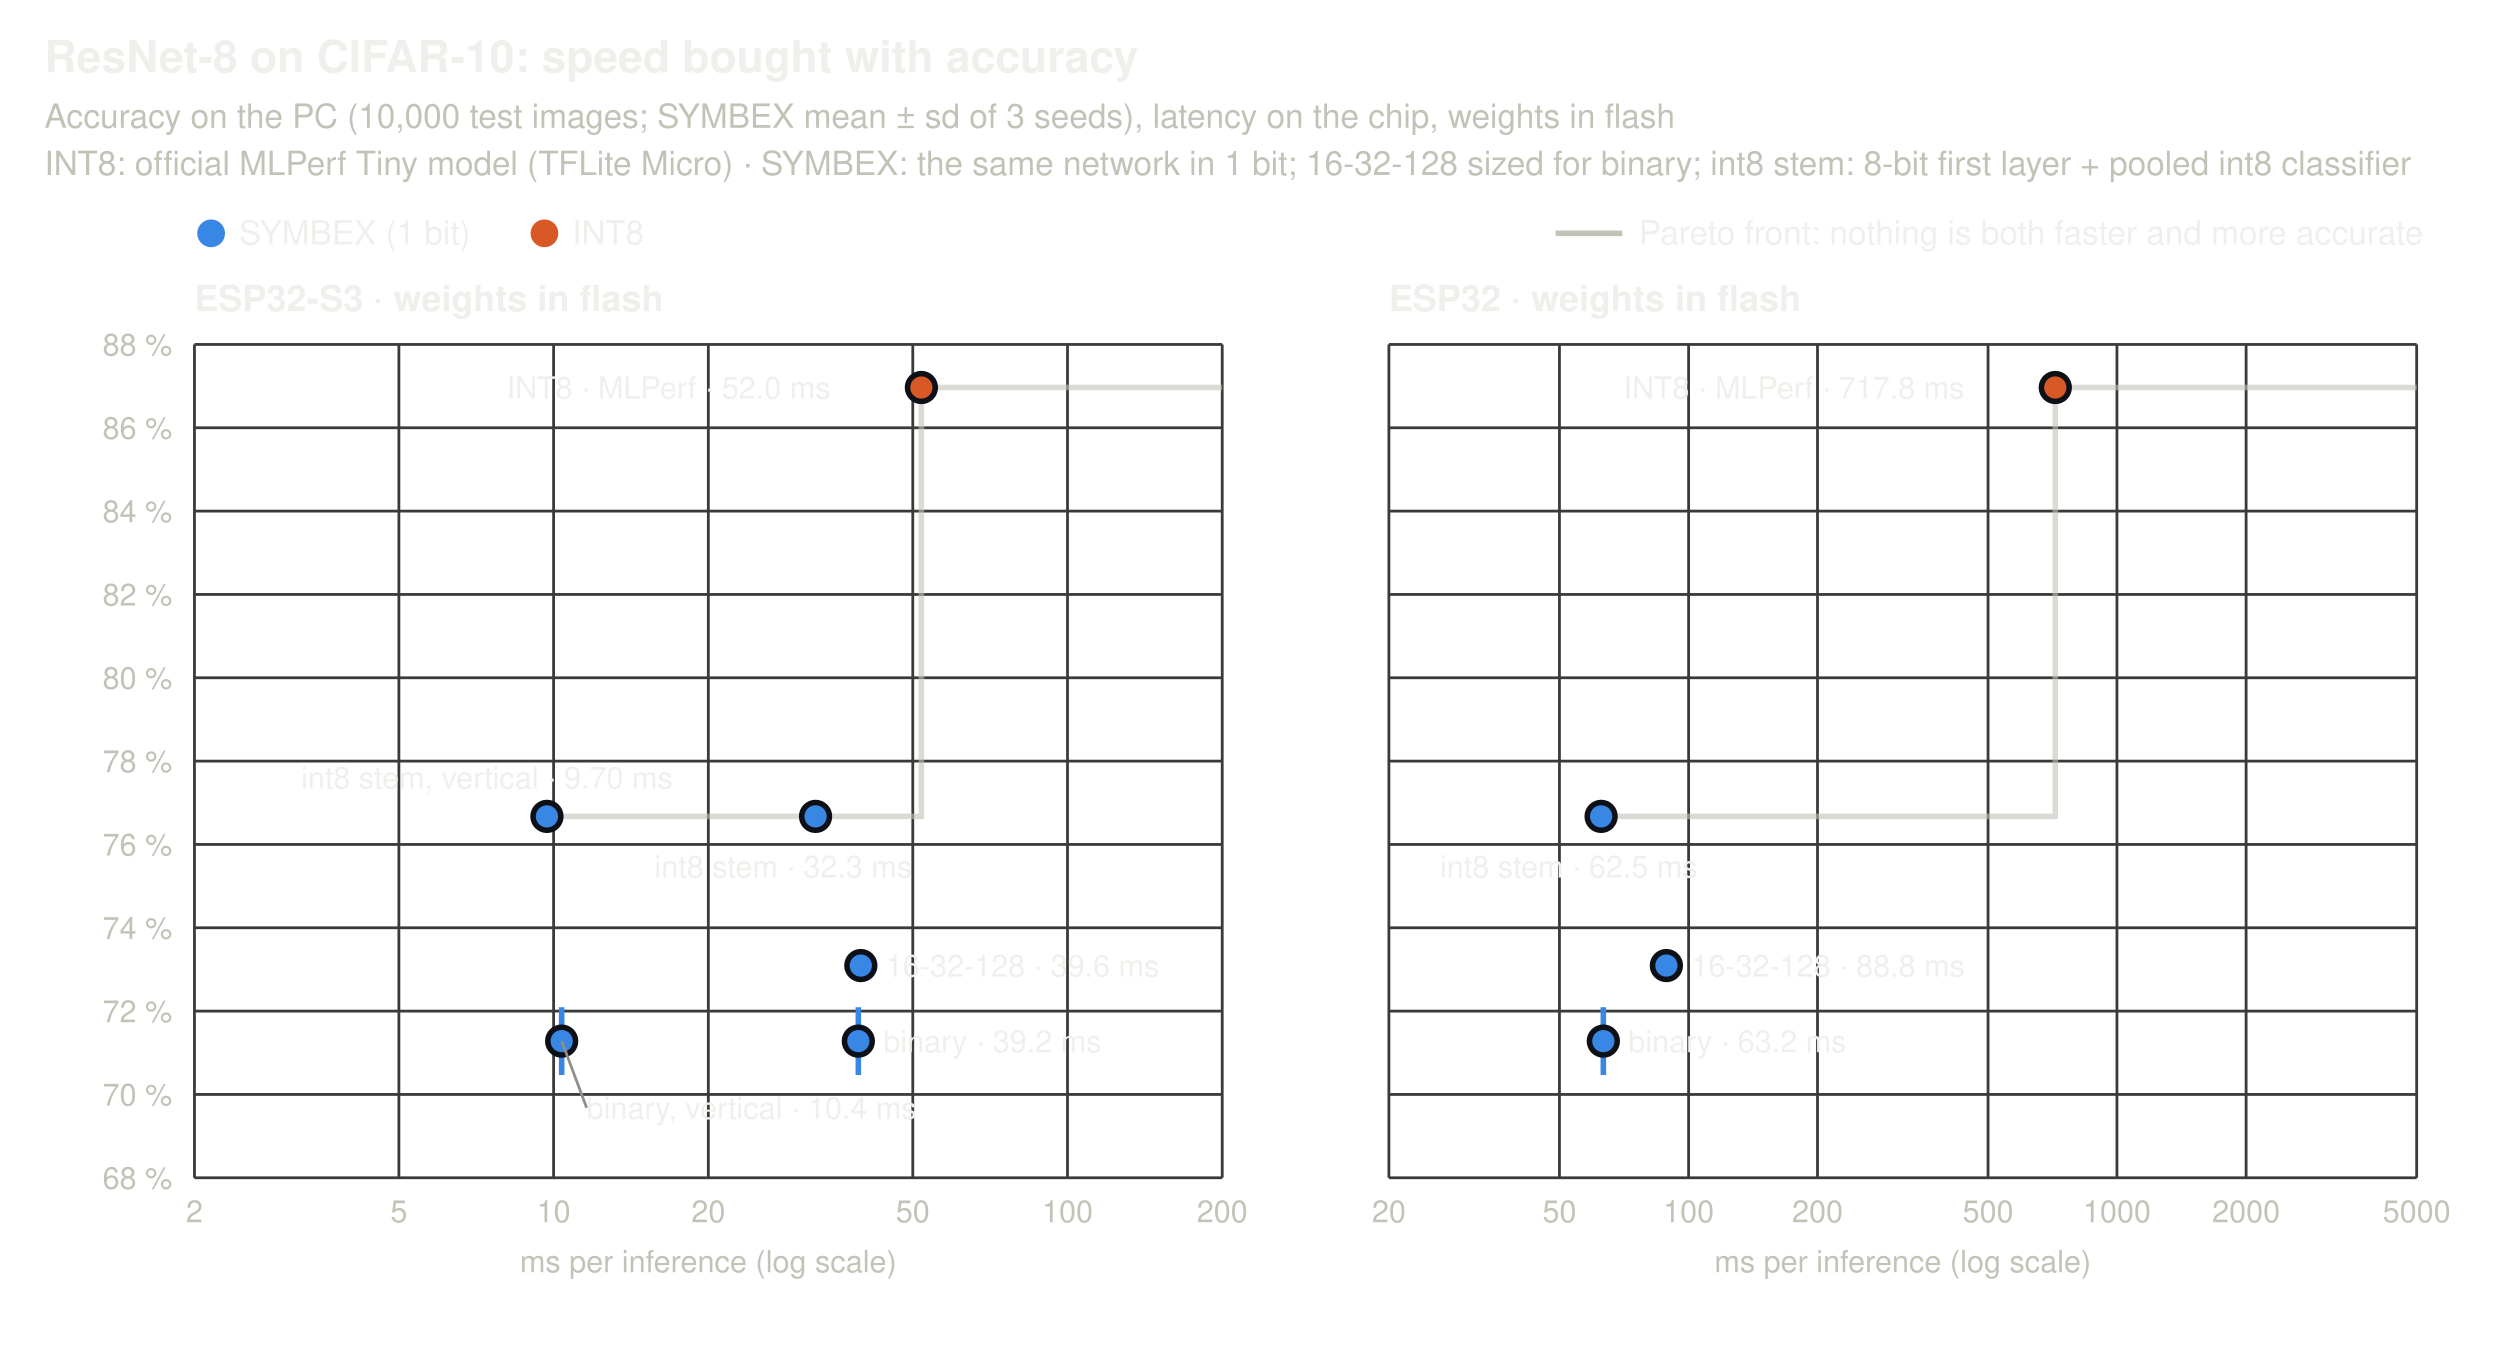
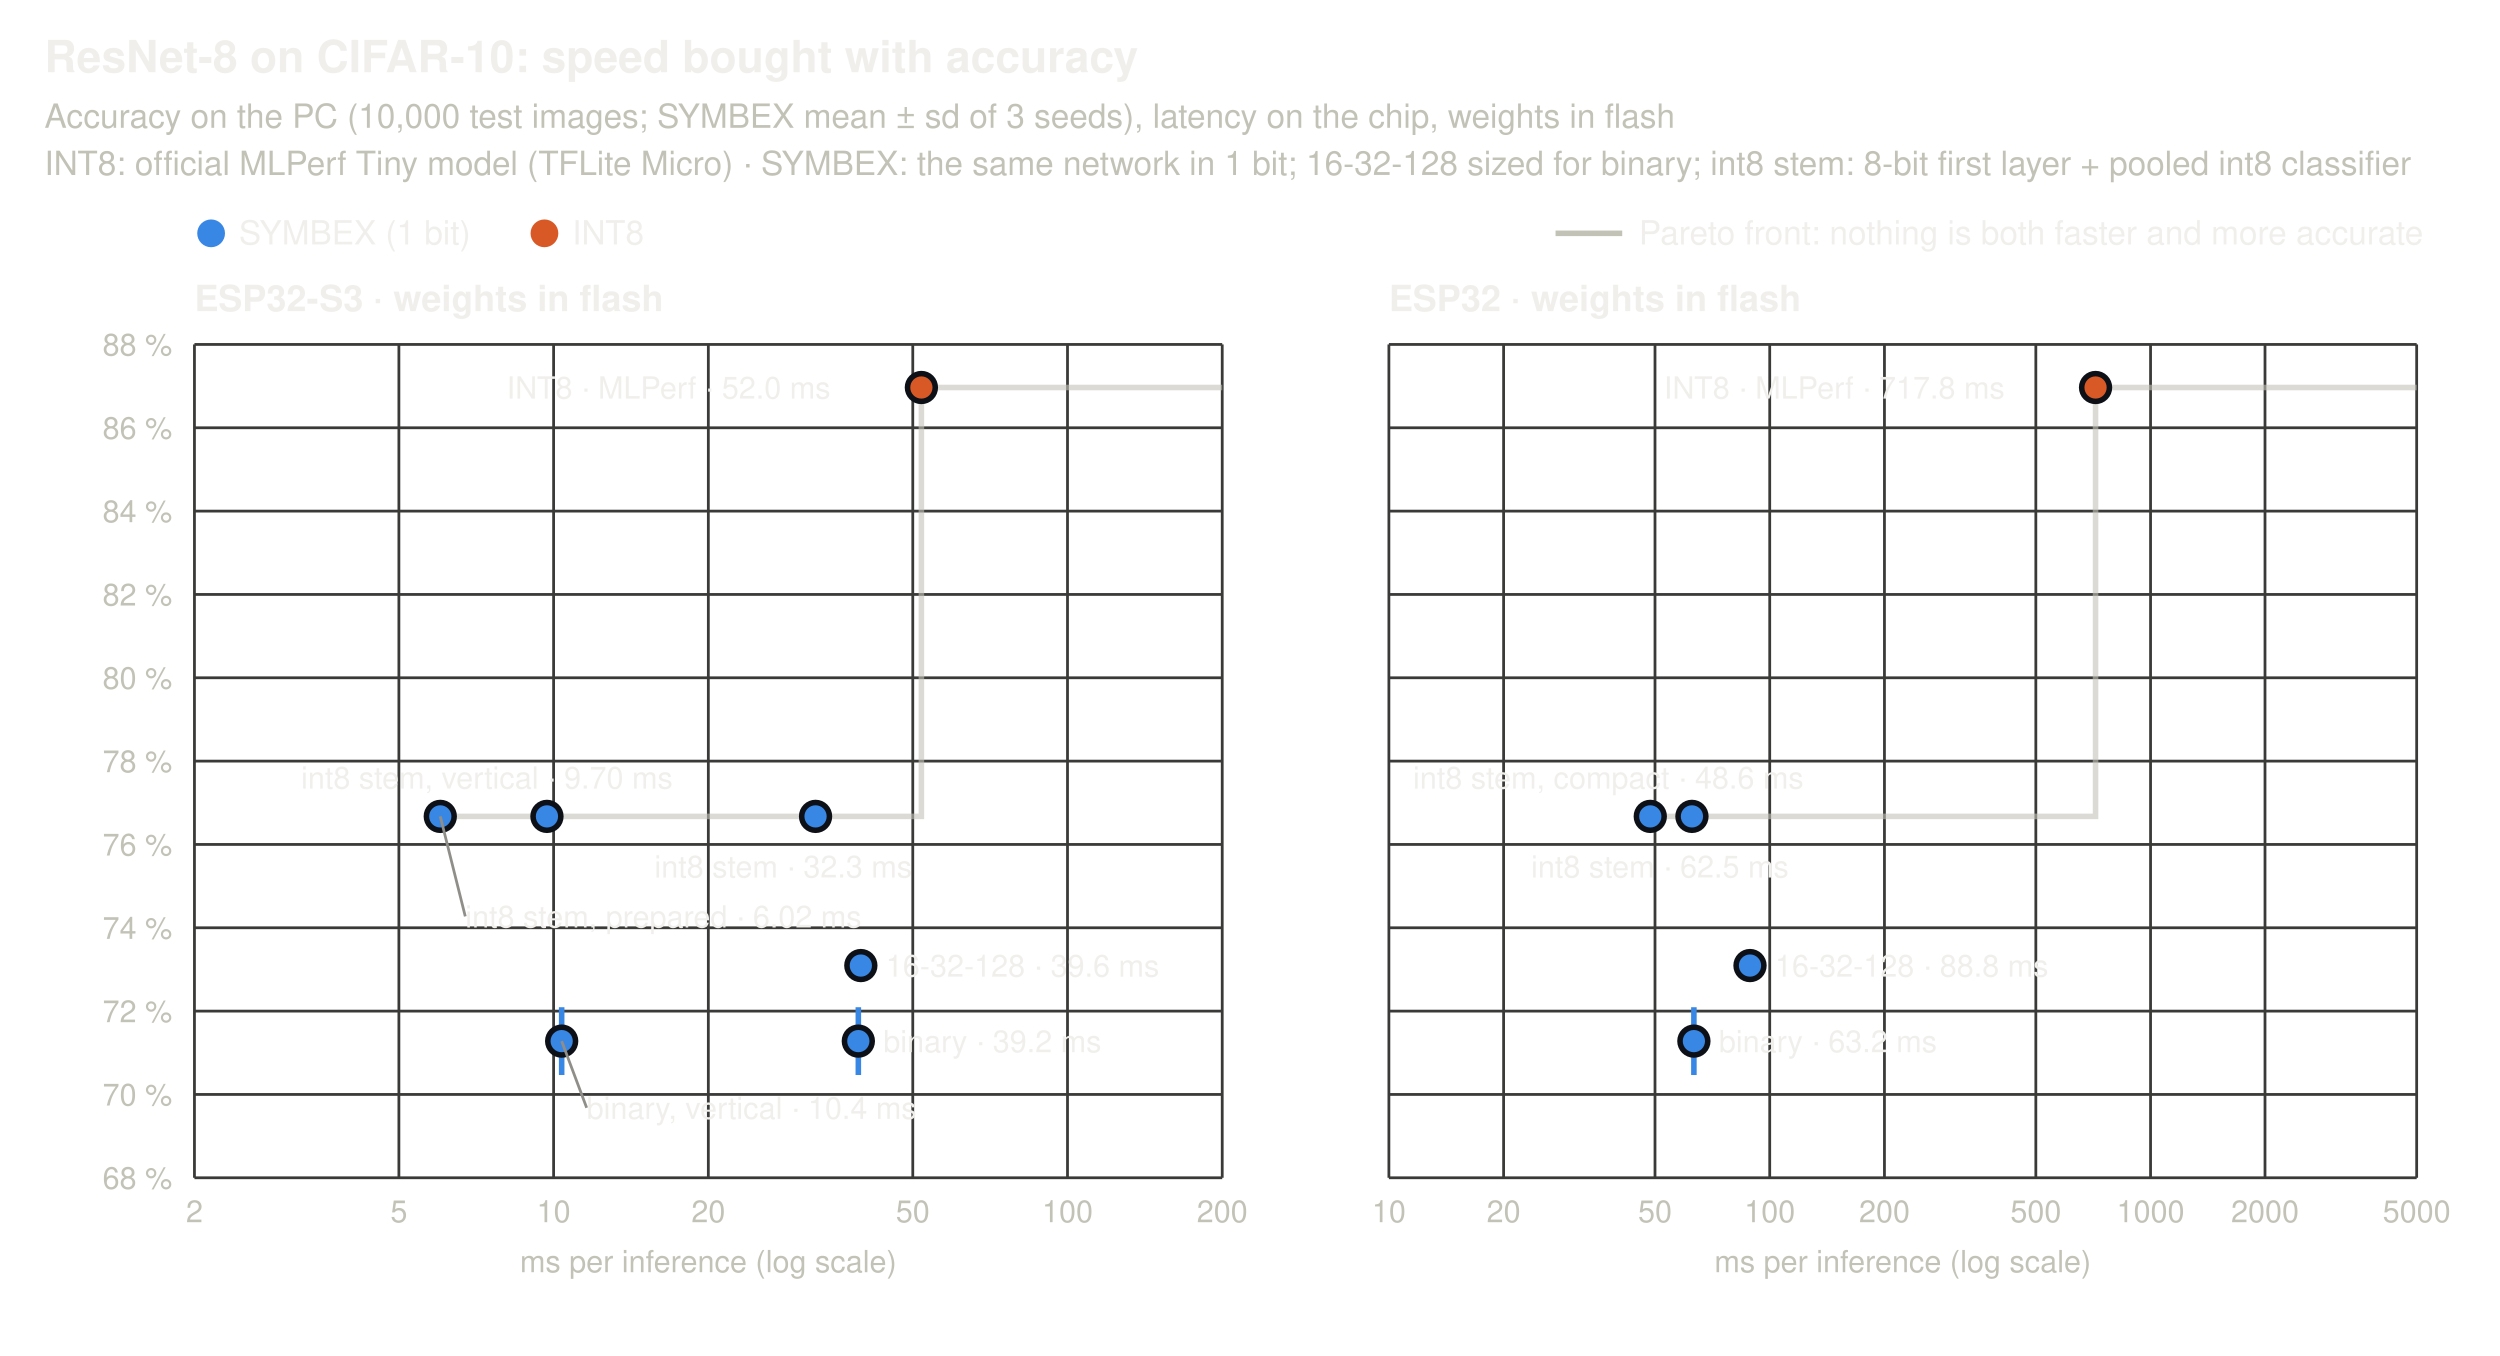
<svg xmlns="http://www.w3.org/2000/svg" width="900" height="488" viewBox="0 0 900 488" font-family="-apple-system, 'Segoe UI', Helvetica, Arial, sans-serif" role="img">
  <text x="16.0" y="26.0" fill="#f0efec" font-size="16" text-anchor="start" font-weight="bold">ResNet-8 on CIFAR-10: speed bought with accuracy</text>
  <text x="16.0" y="46.0" fill="#c3c2b7" font-size="12" text-anchor="start" font-weight="normal">Accuracy on the PC (10,000 test images; SYMBEX mean ± sd of 3 seeds), latency on the chip, weights in flash</text>
  <text x="16.0" y="63.0" fill="#c3c2b7" font-size="12" text-anchor="start" font-weight="normal">INT8: official MLPerf Tiny model (TFLite Micro) · SYMBEX: the same network in 1 bit; 16-32-128 sized for binary; int8 stem: 8-bit first layer + pooled int8 classifier</text>
  <circle cx="76" cy="84" r="5" fill="#3987e5" />
  <text x="86.0" y="88.0" fill="#f0efec" font-size="12" text-anchor="start" font-weight="normal">SYMBEX (1 bit)</text>
  <circle cx="196" cy="84" r="5" fill="#d95926" />
  <text x="206.0" y="88.0" fill="#f0efec" font-size="12" text-anchor="start" font-weight="normal">INT8</text>
  <line x1="560" y1="84" x2="584" y2="84" stroke="#c3c2b7" stroke-width="2" />
  <text x="590.0" y="88.0" fill="#f0efec" font-size="12" text-anchor="start" font-weight="normal">Pareto front: nothing is both faster and more accurate</text>
  <text x="62.0" y="428.0" fill="#c3c2b7" font-size="11" text-anchor="end" font-weight="normal">68 %</text>
  <text x="62.0" y="398.0" fill="#c3c2b7" font-size="11" text-anchor="end" font-weight="normal">70 %</text>
  <text x="62.0" y="368.0" fill="#c3c2b7" font-size="11" text-anchor="end" font-weight="normal">72 %</text>
  <text x="62.0" y="338.0" fill="#c3c2b7" font-size="11" text-anchor="end" font-weight="normal">74 %</text>
  <text x="62.0" y="308.0" fill="#c3c2b7" font-size="11" text-anchor="end" font-weight="normal">76 %</text>
  <text x="62.0" y="278.0" fill="#c3c2b7" font-size="11" text-anchor="end" font-weight="normal">78 %</text>
  <text x="62.0" y="248.0" fill="#c3c2b7" font-size="11" text-anchor="end" font-weight="normal">80 %</text>
  <text x="62.0" y="218.0" fill="#c3c2b7" font-size="11" text-anchor="end" font-weight="normal">82 %</text>
  <text x="62.0" y="188.0" fill="#c3c2b7" font-size="11" text-anchor="end" font-weight="normal">84 %</text>
  <text x="62.0" y="158.0" fill="#c3c2b7" font-size="11" text-anchor="end" font-weight="normal">86 %</text>
  <text x="62.0" y="128.0" fill="#c3c2b7" font-size="11" text-anchor="end" font-weight="normal">88 %</text>
  <text x="70.0" y="112.0" fill="#f0efec" font-size="13" text-anchor="start" font-weight="bold">ESP32-S3 · weights in flash</text>
  <line x1="70" y1="424.0" x2="440" y2="424.0" stroke="#3a3a38" />
  <line x1="70" y1="394.0" x2="440" y2="394.0" stroke="#3a3a38" />
  <line x1="70" y1="364.0" x2="440" y2="364.0" stroke="#3a3a38" />
  <line x1="70" y1="334.0" x2="440" y2="334.0" stroke="#3a3a38" />
  <line x1="70" y1="304.0" x2="440" y2="304.0" stroke="#3a3a38" />
  <line x1="70" y1="274.0" x2="440" y2="274.0" stroke="#3a3a38" />
  <line x1="70" y1="244.0" x2="440" y2="244.0" stroke="#3a3a38" />
  <line x1="70" y1="214.0" x2="440" y2="214.0" stroke="#3a3a38" />
  <line x1="70" y1="184.0" x2="440" y2="184.0" stroke="#3a3a38" />
  <line x1="70" y1="154.0" x2="440" y2="154.0" stroke="#3a3a38" />
  <line x1="70" y1="124.0" x2="440" y2="124.0" stroke="#3a3a38" />
  <line x1="70.0" y1="124" x2="70.0" y2="424" stroke="#3a3a38" />
  <text x="70.0" y="440.0" fill="#c3c2b7" font-size="11" text-anchor="middle" font-weight="normal">2</text>
  <line x1="143.6" y1="124" x2="143.6" y2="424" stroke="#3a3a38" />
  <text x="143.6" y="440.0" fill="#c3c2b7" font-size="11" text-anchor="middle" font-weight="normal">5</text>
  <line x1="199.3" y1="124" x2="199.3" y2="424" stroke="#3a3a38" />
  <text x="199.3" y="440.0" fill="#c3c2b7" font-size="11" text-anchor="middle" font-weight="normal">10</text>
  <line x1="255.0" y1="124" x2="255.0" y2="424" stroke="#3a3a38" />
  <text x="255.0" y="440.0" fill="#c3c2b7" font-size="11" text-anchor="middle" font-weight="normal">20</text>
  <line x1="328.6" y1="124" x2="328.6" y2="424" stroke="#3a3a38" />
  <text x="328.6" y="440.0" fill="#c3c2b7" font-size="11" text-anchor="middle" font-weight="normal">50</text>
  <line x1="384.3" y1="124" x2="384.3" y2="424" stroke="#3a3a38" />
  <text x="384.3" y="440.0" fill="#c3c2b7" font-size="11" text-anchor="middle" font-weight="normal">100</text>
  <line x1="440.0" y1="124" x2="440.0" y2="424" stroke="#3a3a38" />
  <text x="440.0" y="440.0" fill="#c3c2b7" font-size="11" text-anchor="middle" font-weight="normal">200</text>
  <text x="255.0" y="458.0" fill="#c3c2b7" font-size="11" text-anchor="middle" font-weight="normal">ms per inference (log scale)</text>
-   <path d="M196.9,293.9 H331.7 V139.5 H440.0" fill="none" stroke="#c3c2b7" stroke-width="2" stroke-opacity="0.6" />
+   <path d="M158.5,293.9 H331.7 V139.5 H440.0" fill="none" stroke="#c3c2b7" stroke-width="2" stroke-opacity="0.6" />
  <line x1="331.7" y1="139.5" x2="331.7" y2="139.5" stroke="#d95926" stroke-width="2" />
  <circle cx="331.7" cy="139.5" r="5" fill="#d95926" stroke="#0d1117" stroke-width="2" />
  <line x1="293.6" y1="288.7" x2="293.6" y2="299.0" stroke="#3987e5" stroke-width="2" />
  <circle cx="293.6" cy="293.9" r="5" fill="#3987e5" stroke="#0d1117" stroke-width="2" />
  <line x1="196.9" y1="288.7" x2="196.9" y2="299.0" stroke="#3987e5" stroke-width="2" />
  <circle cx="196.9" cy="293.9" r="5" fill="#3987e5" stroke="#0d1117" stroke-width="2" />
+   <line x1="158.5" y1="288.7" x2="158.5" y2="299.0" stroke="#3987e5" stroke-width="2" />
+   <circle cx="158.5" cy="293.9" r="5" fill="#3987e5" stroke="#0d1117" stroke-width="2" />
  <line x1="309.9" y1="344.0" x2="309.9" y2="351.1" stroke="#3987e5" stroke-width="2" />
  <circle cx="309.9" cy="347.6" r="5" fill="#3987e5" stroke="#0d1117" stroke-width="2" />
  <line x1="309.0" y1="362.6" x2="309.0" y2="387.0" stroke="#3987e5" stroke-width="2" />
  <circle cx="309.0" cy="374.8" r="5" fill="#3987e5" stroke="#0d1117" stroke-width="2" />
  <line x1="202.2" y1="362.6" x2="202.2" y2="387.0" stroke="#3987e5" stroke-width="2" />
  <circle cx="202.2" cy="374.8" r="5" fill="#3987e5" stroke="#0d1117" stroke-width="2" />
  <text x="182.4" y="143.5" fill="#f0efec" font-size="11" text-anchor="start" font-weight="normal">INT8 · MLPerf · 52.0 ms</text>
  <text x="235.6" y="315.9" fill="#f0efec" font-size="11" text-anchor="start" font-weight="normal">int8 stem · 32.3 ms</text>
  <text x="108.4" y="283.9" fill="#f0efec" font-size="11" text-anchor="start" font-weight="normal">int8 stem, vertical · 9.70 ms</text>
+   <line x1="158.5" y1="293.9" x2="167.5" y2="329.9" stroke="#8f8e88" stroke-width="1" />
+   <text x="167.5" y="333.9" fill="#f0efec" font-size="11" text-anchor="start" font-weight="normal">int8 stem, prepared · 6.02 ms</text>
  <text x="318.9" y="351.6" fill="#f0efec" font-size="11" text-anchor="start" font-weight="normal">16-32-128 · 39.6 ms</text>
  <text x="318.0" y="378.8" fill="#f0efec" font-size="11" text-anchor="start" font-weight="normal">binary · 39.2 ms</text>
  <line x1="202.2" y1="374.8" x2="211.2" y2="398.8" stroke="#8f8e88" stroke-width="1" />
  <text x="211.2" y="402.8" fill="#f0efec" font-size="11" text-anchor="start" font-weight="normal">binary, vertical · 10.4 ms</text>
  <text x="500.0" y="112.0" fill="#f0efec" font-size="13" text-anchor="start" font-weight="bold">ESP32 · weights in flash</text>
  <line x1="500" y1="424.0" x2="870" y2="424.0" stroke="#3a3a38" />
  <line x1="500" y1="394.0" x2="870" y2="394.0" stroke="#3a3a38" />
  <line x1="500" y1="364.0" x2="870" y2="364.0" stroke="#3a3a38" />
  <line x1="500" y1="334.0" x2="870" y2="334.0" stroke="#3a3a38" />
  <line x1="500" y1="304.0" x2="870" y2="304.0" stroke="#3a3a38" />
  <line x1="500" y1="274.0" x2="870" y2="274.0" stroke="#3a3a38" />
  <line x1="500" y1="244.0" x2="870" y2="244.0" stroke="#3a3a38" />
  <line x1="500" y1="214.0" x2="870" y2="214.0" stroke="#3a3a38" />
  <line x1="500" y1="184.0" x2="870" y2="184.0" stroke="#3a3a38" />
  <line x1="500" y1="154.0" x2="870" y2="154.0" stroke="#3a3a38" />
  <line x1="500" y1="124.0" x2="870" y2="124.0" stroke="#3a3a38" />
  <line x1="500.0" y1="124" x2="500.0" y2="424" stroke="#3a3a38" />
-   <text x="500.0" y="440.0" fill="#c3c2b7" font-size="11" text-anchor="middle" font-weight="normal">20</text>
-   <line x1="561.4" y1="124" x2="561.4" y2="424" stroke="#3a3a38" />
-   <text x="561.4" y="440.0" fill="#c3c2b7" font-size="11" text-anchor="middle" font-weight="normal">50</text>
-   <line x1="607.9" y1="124" x2="607.9" y2="424" stroke="#3a3a38" />
-   <text x="607.9" y="440.0" fill="#c3c2b7" font-size="11" text-anchor="middle" font-weight="normal">100</text>
-   <line x1="654.3" y1="124" x2="654.3" y2="424" stroke="#3a3a38" />
-   <text x="654.3" y="440.0" fill="#c3c2b7" font-size="11" text-anchor="middle" font-weight="normal">200</text>
-   <line x1="715.7" y1="124" x2="715.7" y2="424" stroke="#3a3a38" />
-   <text x="715.7" y="440.0" fill="#c3c2b7" font-size="11" text-anchor="middle" font-weight="normal">500</text>
-   <line x1="762.1" y1="124" x2="762.1" y2="424" stroke="#3a3a38" />
-   <text x="762.1" y="440.0" fill="#c3c2b7" font-size="11" text-anchor="middle" font-weight="normal">1000</text>
-   <line x1="808.6" y1="124" x2="808.6" y2="424" stroke="#3a3a38" />
-   <text x="808.6" y="440.0" fill="#c3c2b7" font-size="11" text-anchor="middle" font-weight="normal">2000</text>
+   <text x="500.0" y="440.0" fill="#c3c2b7" font-size="11" text-anchor="middle" font-weight="normal">10</text>
+   <line x1="541.3" y1="124" x2="541.3" y2="424" stroke="#3a3a38" />
+   <text x="541.3" y="440.0" fill="#c3c2b7" font-size="11" text-anchor="middle" font-weight="normal">20</text>
+   <line x1="595.8" y1="124" x2="595.8" y2="424" stroke="#3a3a38" />
+   <text x="595.8" y="440.0" fill="#c3c2b7" font-size="11" text-anchor="middle" font-weight="normal">50</text>
+   <line x1="637.1" y1="124" x2="637.1" y2="424" stroke="#3a3a38" />
+   <text x="637.1" y="440.0" fill="#c3c2b7" font-size="11" text-anchor="middle" font-weight="normal">100</text>
+   <line x1="678.4" y1="124" x2="678.4" y2="424" stroke="#3a3a38" />
+   <text x="678.4" y="440.0" fill="#c3c2b7" font-size="11" text-anchor="middle" font-weight="normal">200</text>
+   <line x1="732.9" y1="124" x2="732.9" y2="424" stroke="#3a3a38" />
+   <text x="732.9" y="440.0" fill="#c3c2b7" font-size="11" text-anchor="middle" font-weight="normal">500</text>
+   <line x1="774.2" y1="124" x2="774.2" y2="424" stroke="#3a3a38" />
+   <text x="774.2" y="440.0" fill="#c3c2b7" font-size="11" text-anchor="middle" font-weight="normal">1000</text>
+   <line x1="815.4" y1="124" x2="815.4" y2="424" stroke="#3a3a38" />
+   <text x="815.4" y="440.0" fill="#c3c2b7" font-size="11" text-anchor="middle" font-weight="normal">2000</text>
  <line x1="870.0" y1="124" x2="870.0" y2="424" stroke="#3a3a38" />
  <text x="870.0" y="440.0" fill="#c3c2b7" font-size="11" text-anchor="middle" font-weight="normal">5000</text>
  <text x="685.0" y="458.0" fill="#c3c2b7" font-size="11" text-anchor="middle" font-weight="normal">ms per inference (log scale)</text>
-   <path d="M576.4,293.9 H739.9 V139.5 H870.0" fill="none" stroke="#c3c2b7" stroke-width="2" stroke-opacity="0.6" />
-   <line x1="739.9" y1="139.5" x2="739.9" y2="139.5" stroke="#d95926" stroke-width="2" />
-   <circle cx="739.9" cy="139.5" r="5" fill="#d95926" stroke="#0d1117" stroke-width="2" />
-   <line x1="576.4" y1="288.7" x2="576.4" y2="299.0" stroke="#3987e5" stroke-width="2" />
-   <circle cx="576.4" cy="293.9" r="5" fill="#3987e5" stroke="#0d1117" stroke-width="2" />
-   <line x1="599.9" y1="344.0" x2="599.9" y2="351.1" stroke="#3987e5" stroke-width="2" />
-   <circle cx="599.9" cy="347.6" r="5" fill="#3987e5" stroke="#0d1117" stroke-width="2" />
-   <line x1="577.2" y1="362.6" x2="577.2" y2="387.0" stroke="#3987e5" stroke-width="2" />
-   <circle cx="577.2" cy="374.8" r="5" fill="#3987e5" stroke="#0d1117" stroke-width="2" />
-   <text x="584.5" y="143.5" fill="#f0efec" font-size="11" text-anchor="start" font-weight="normal">INT8 · MLPerf · 717.8 ms</text>
-   <text x="518.4" y="315.9" fill="#f0efec" font-size="11" text-anchor="start" font-weight="normal">int8 stem · 62.5 ms</text>
-   <text x="608.9" y="351.6" fill="#f0efec" font-size="11" text-anchor="start" font-weight="normal">16-32-128 · 88.8 ms</text>
-   <text x="586.2" y="378.8" fill="#f0efec" font-size="11" text-anchor="start" font-weight="normal">binary · 63.2 ms</text>
+   <path d="M594.1,293.9 H754.4 V139.5 H870.0" fill="none" stroke="#c3c2b7" stroke-width="2" stroke-opacity="0.6" />
+   <line x1="754.4" y1="139.5" x2="754.4" y2="139.5" stroke="#d95926" stroke-width="2" />
+   <circle cx="754.4" cy="139.5" r="5" fill="#d95926" stroke="#0d1117" stroke-width="2" />
+   <line x1="609.1" y1="288.7" x2="609.1" y2="299.0" stroke="#3987e5" stroke-width="2" />
+   <circle cx="609.1" cy="293.9" r="5" fill="#3987e5" stroke="#0d1117" stroke-width="2" />
+   <line x1="594.1" y1="288.7" x2="594.1" y2="299.0" stroke="#3987e5" stroke-width="2" />
+   <circle cx="594.1" cy="293.9" r="5" fill="#3987e5" stroke="#0d1117" stroke-width="2" />
+   <line x1="630.0" y1="344.0" x2="630.0" y2="351.1" stroke="#3987e5" stroke-width="2" />
+   <circle cx="630.0" cy="347.6" r="5" fill="#3987e5" stroke="#0d1117" stroke-width="2" />
+   <line x1="609.8" y1="362.6" x2="609.8" y2="387.0" stroke="#3987e5" stroke-width="2" />
+   <circle cx="609.8" cy="374.8" r="5" fill="#3987e5" stroke="#0d1117" stroke-width="2" />
+   <text x="599.0" y="143.5" fill="#f0efec" font-size="11" text-anchor="start" font-weight="normal">INT8 · MLPerf · 717.8 ms</text>
+   <text x="551.2" y="315.9" fill="#f0efec" font-size="11" text-anchor="start" font-weight="normal">int8 stem · 62.5 ms</text>
+   <text x="508.7" y="283.9" fill="#f0efec" font-size="11" text-anchor="start" font-weight="normal">int8 stem, compact · 48.6 ms</text>
+   <text x="639.0" y="351.6" fill="#f0efec" font-size="11" text-anchor="start" font-weight="normal">16-32-128 · 88.8 ms</text>
+   <text x="618.8" y="378.8" fill="#f0efec" font-size="11" text-anchor="start" font-weight="normal">binary · 63.2 ms</text>
</svg>
